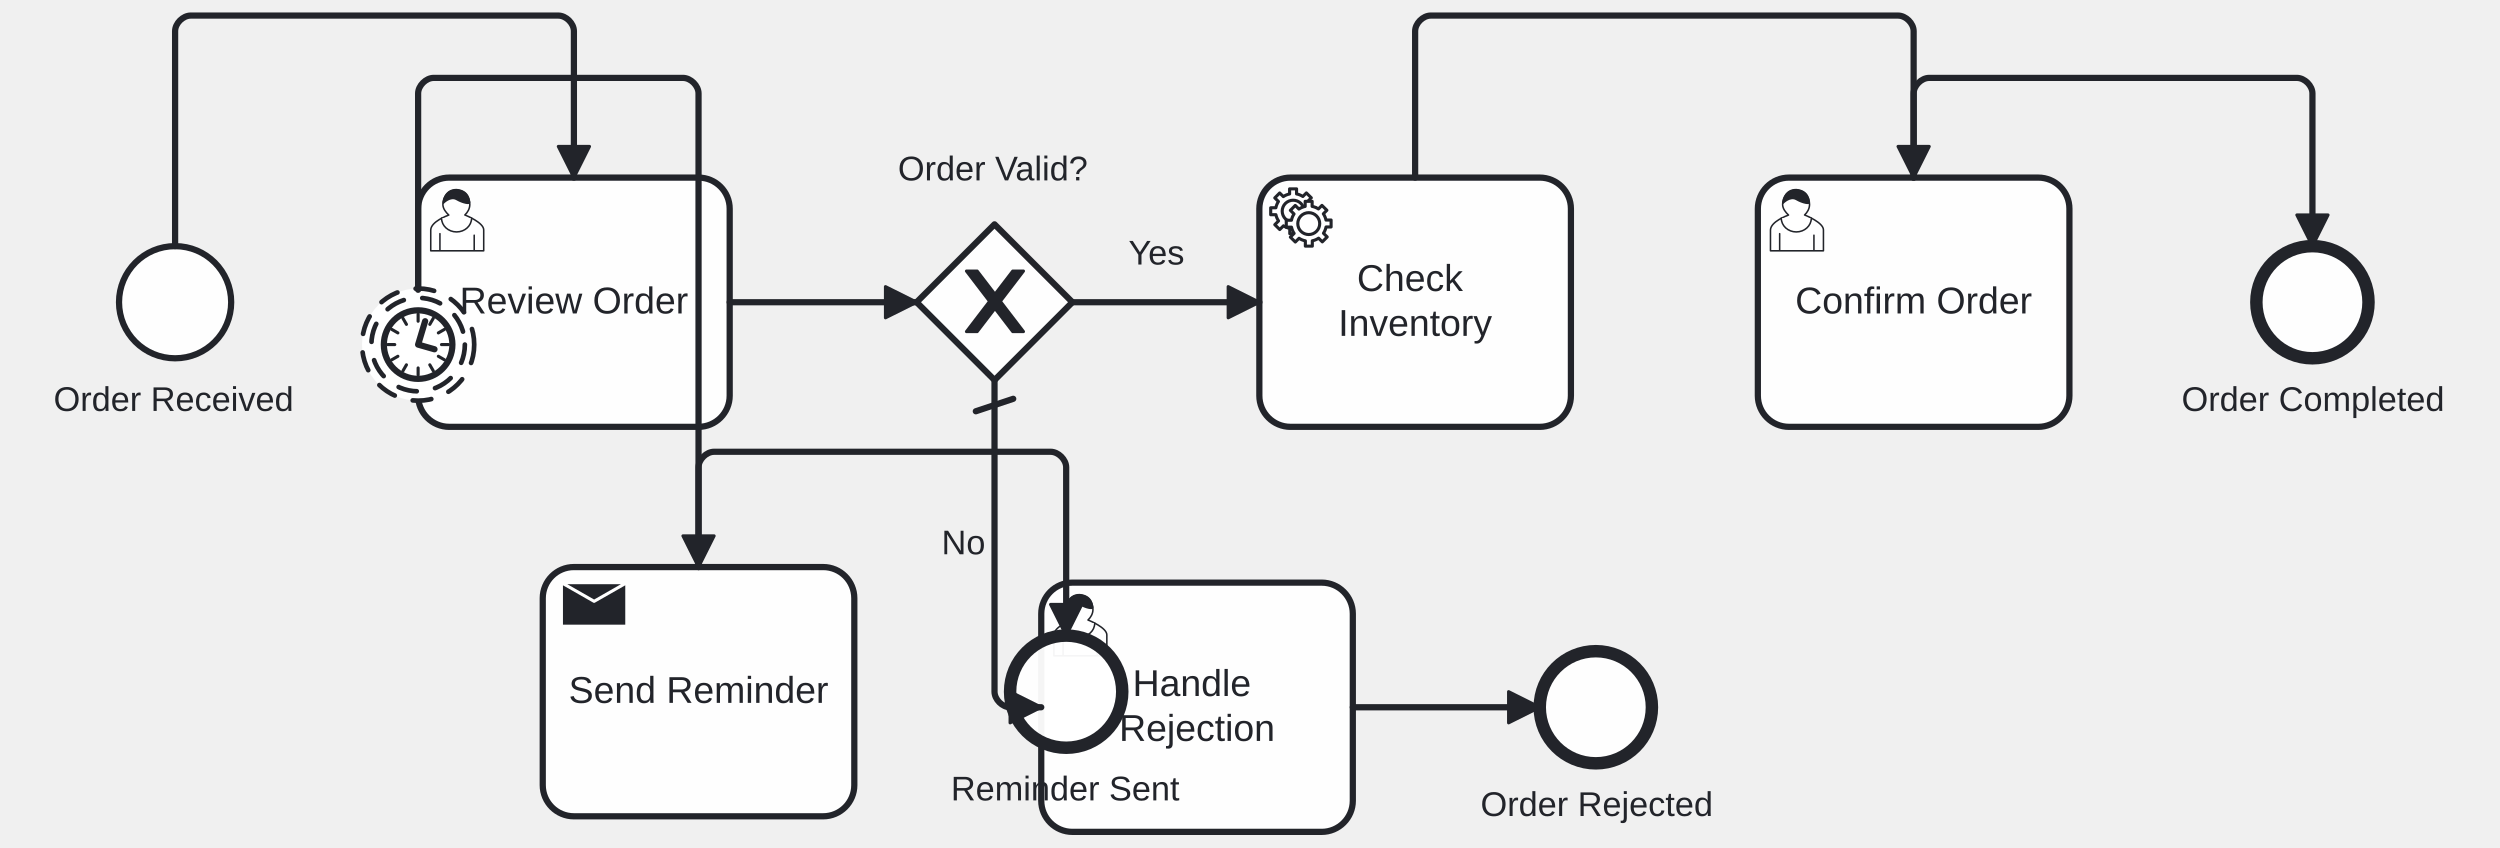
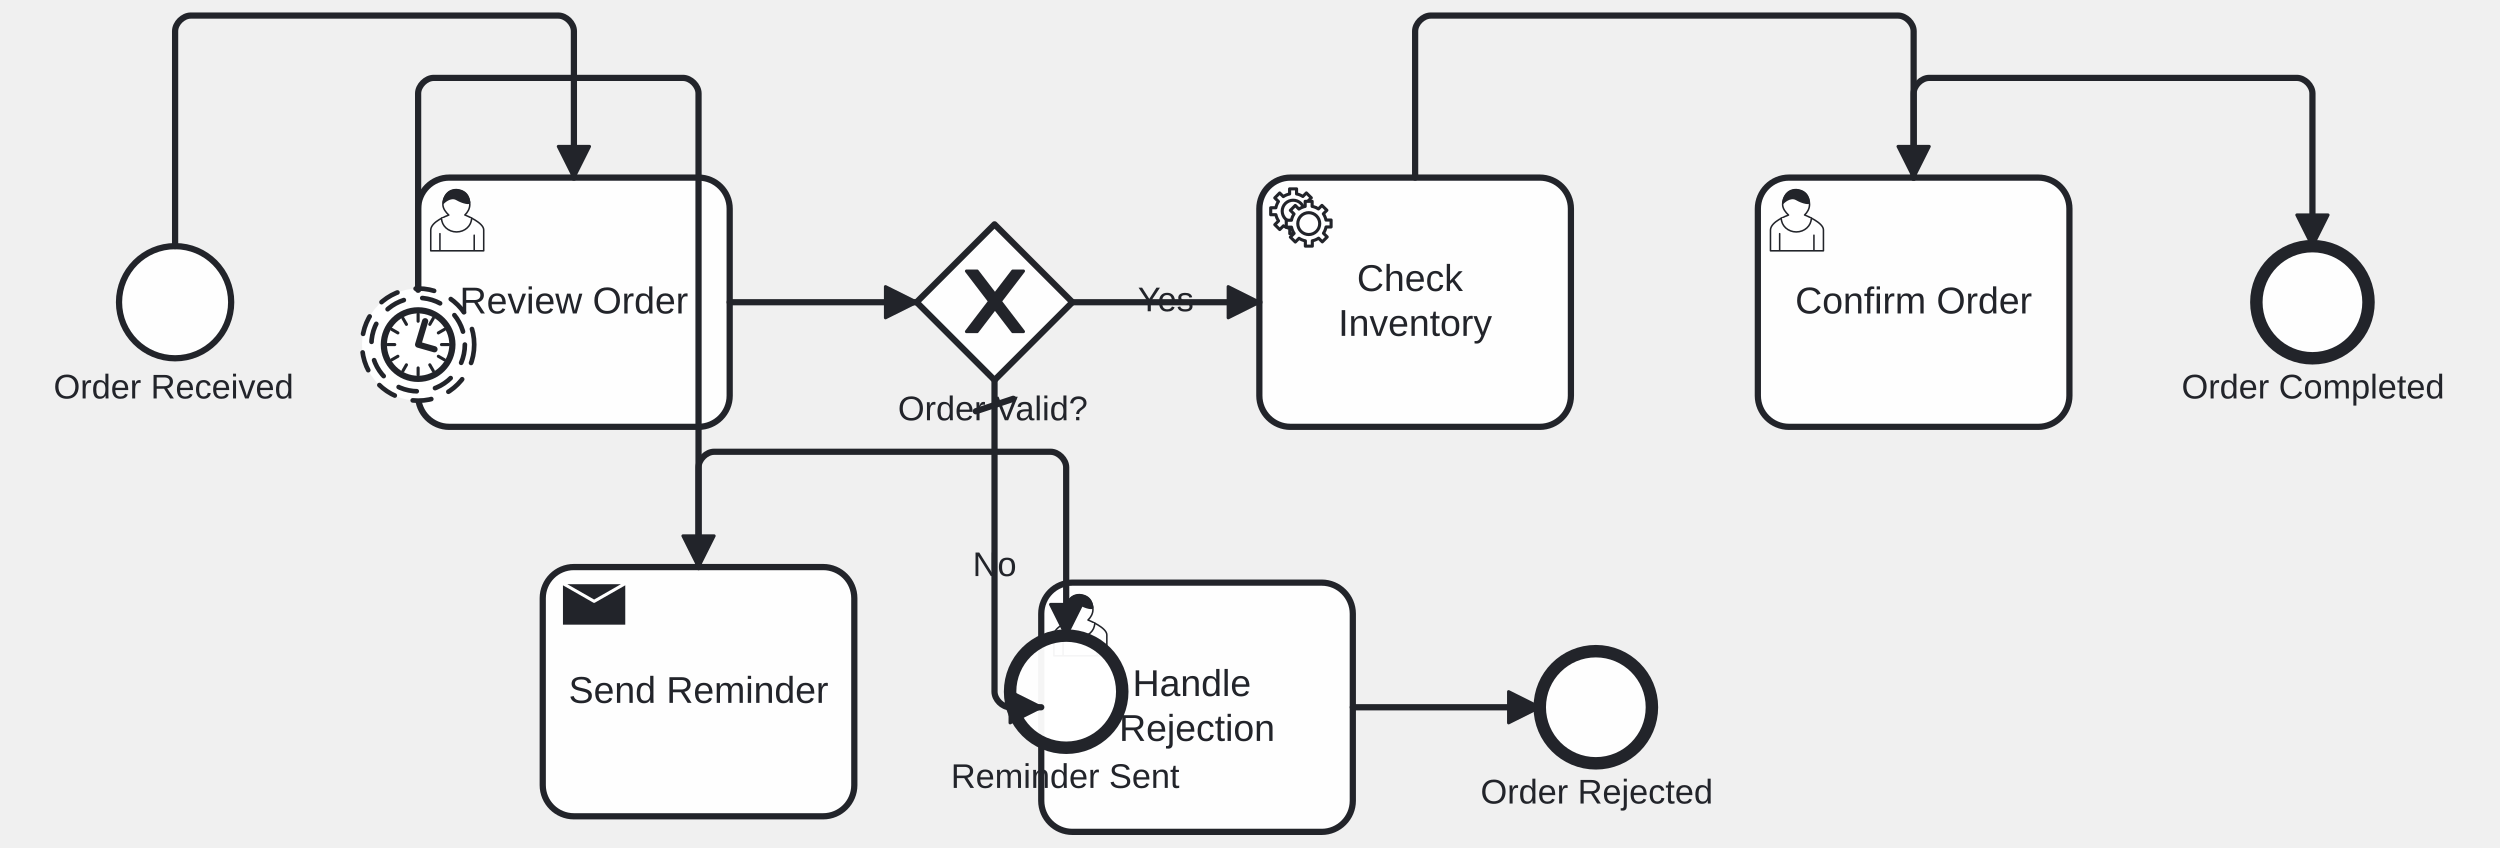
<svg xmlns="http://www.w3.org/2000/svg" width="944" height="320" viewBox="166 48 778 272" version="1.1">
  <g class="djs-group">
    <g class="djs-element djs-shape" data-element-id="StartEvent_OrderReceived" style="display: block;" transform="translate(192, 127)">
      <g class="djs-visual">
        <circle cx="18" cy="18" r="18" style="stroke-linecap: round; stroke-linejoin: round; stroke: hsl(225, 10%, 15%); stroke-width: 2px; fill: white; fill-opacity: 0.95;" />
      </g>
      <rect style="fill: none; stroke-opacity: 0; stroke: white; stroke-width: 15px;" class="djs-hit djs-hit-all" x="0" y="0" width="36" height="36" />
      <circle cx="18" cy="18" r="23" style="fill: none;" class="djs-outline" />
    </g>
  </g>
  <g class="djs-group">
    <g class="djs-element djs-shape" data-element-id="UserTask_ReviewOrder" style="display: block;" transform="translate(288, 105)">
      <g class="djs-visual">
        <rect x="0" y="0" width="100" height="80" rx="10" ry="10" style="stroke-linecap: round; stroke-linejoin: round; stroke: hsl(225, 10%, 15%); stroke-width: 2px; fill: white; fill-opacity: 0.95;" />
        <text style="font-family: Arial, sans-serif; font-size: 12px; font-weight: normal; fill: hsl(225, 10%, 15%);" lineHeight="1.2" class="djs-label">
          <tspan x="13.328" y="43.6">Review Order</tspan>
        </text>
        <path style="fill: white; stroke-linecap: round; stroke-linejoin: round; stroke: hsl(225, 10%, 15%); stroke-width: 0.5px;" d="m 15,12 c 0.909,-0.845 1.594,-2.049 1.594,-3.385 0,-2.554 -1.805,-4.622 -4.357,-4.622 -2.552,0 -4.288,2.068 -4.288,4.622 0,1.348 0.974,2.562 1.896,3.405 -0.529,0.187 -5.669,2.097 -5.794,4.756 v 6.718 h 17 v -6.718 c 0,-2.298 -5.528,-4.595 -6.051,-4.776 zm -8,6 l 0,5.5 m 11,0 l 0,-5" />
        <path style="fill: white; stroke-linecap: round; stroke-linejoin: round; stroke: hsl(225, 10%, 15%); stroke-width: 0.5px;" d="m 15,12 m 2.162,1.009 c 0,2.447 -2.158,4.431 -4.821,4.431 -2.665,0 -4.822,-1.981 -4.822,-4.431 " />
        <path style="fill: hsl(225, 10%, 15%); stroke-linecap: round; stroke-linejoin: round; stroke: hsl(225, 10%, 15%); stroke-width: 0.5px;" d="m 15,12 m -6.9,-3.80 c 0,0 2.251,-2.358 4.274,-1.177 2.024,1.181 4.221,1.537 4.124,0.965 -0.098,-0.57 -0.117,-3.791 -4.191,-4.136 -3.575,0.001 -4.208,3.367 -4.207,4.348 z" />
      </g>
      <rect style="fill: none; stroke-opacity: 0; stroke: white; stroke-width: 15px;" class="djs-hit djs-hit-all" x="0" y="0" width="100" height="80" />
      <rect x="-5" y="-5" rx="14" width="110" height="90" style="fill: none;" class="djs-outline" />
    </g>
  </g>
  <g class="djs-group">
    <g class="djs-element djs-shape" data-element-id="ServiceTask_CheckInventory" style="display: block;" transform="translate(558, 105)">
      <g class="djs-visual">
        <rect x="0" y="0" width="100" height="80" rx="10" ry="10" style="stroke-linecap: round; stroke-linejoin: round; stroke: hsl(225, 10%, 15%); stroke-width: 2px; fill: white; fill-opacity: 0.95;" />
        <text style="font-family: Arial, sans-serif; font-size: 12px; font-weight: normal; fill: hsl(225, 10%, 15%);" lineHeight="1.2" class="djs-label">
          <tspan x="31.328" y="36.4">Check </tspan>
          <tspan x="25.322" y="50.8">Inventory</tspan>
        </text>
        <circle cx="5" cy="5" r="5" style="stroke-linecap: round; stroke-linejoin: round; stroke: none; stroke-width: 2px; fill: white;" transform="translate(6, 6)" />
        <path style="fill: white; stroke-linecap: round; stroke-linejoin: round; stroke: hsl(225, 10%, 15%); stroke-width: 1px;" d="m 12,18 v -1.713 c 0.352,-0.07 0.704,-0.178 1.048,-0.321 0.344,-0.145 0.666,-0.321 0.966,-0.521 l 1.194,1.18 1.567,-1.577 -1.195,-1.18 c 0.403,-0.614 0.683,-1.299 0.825,-2.018 l 1.622,-0.01 v -2.22 l -1.637,0.01 c -0.073,-0.352 -0.178,-0.7 -0.324,-1.044 -0.145,-0.344 -0.321,-0.664 -0.523,-0.962 l 1.131,-1.136 -1.583,-1.563 -1.13,1.136 c -0.614,-0.401 -1.303,-0.681 -2.023,-0.822 l 0.009,-1.619 h -2.241 l 0.004,1.631 c -0.354,0.074 -0.705,0.18 -1.05,0.324 -0.344,0.144 -0.665,0.321 -0.964,0.52 l -1.17,-1.158 -1.567,1.579 1.168,1.157 c -0.403,0.613 -0.683,1.298 -0.825,2.017 l -1.659,0.003 v 2.222 l 1.672,-0.006 c 0.073,0.351 0.18,0.702 0.324,1.045 0.145,0.344 0.321,0.664 0.523,0.961 l -1.199,1.197 1.584,1.56 1.196,-1.193 c 0.614,0.403 1.303,0.682 2.023,0.823 l 7.19e-4,1.699 h 2.227 z m 0.221,-3.996 c -1.789,0.75 -3.858,-0.093 -4.61,-1.874 -0.752,-1.783 0.091,-3.846 1.88,-4.596 1.788,-0.749 3.857,0.093 4.609,1.874 0.752,1.782 -0.091,3.846 -1.88,4.596 z" />
        <circle cx="5" cy="5" r="5" style="stroke-linecap: round; stroke-linejoin: round; stroke: none; stroke-width: 2px; fill: white;" transform="translate(11, 10)" />
        <path style="fill: white; stroke-linecap: round; stroke-linejoin: round; stroke: hsl(225, 10%, 15%); stroke-width: 1px;" d="m 17,22 v -1.713 c 0.352,-0.07 0.704,-0.178 1.048,-0.321 0.344,-0.145 0.666,-0.321 0.966,-0.521 l 1.194,1.18 1.567,-1.577 -1.195,-1.18 c 0.403,-0.614 0.683,-1.299 0.825,-2.018 l 1.622,-0.01 v -2.22 l -1.637,0.01 c -0.073,-0.352 -0.178,-0.7 -0.324,-1.044 -0.145,-0.344 -0.321,-0.664 -0.523,-0.962 l 1.131,-1.136 -1.583,-1.563 -1.13,1.136 c -0.614,-0.401 -1.303,-0.681 -2.023,-0.822 l 0.009,-1.619 h -2.241 l 0.004,1.631 c -0.354,0.074 -0.705,0.18 -1.05,0.324 -0.344,0.144 -0.665,0.321 -0.964,0.52 l -1.17,-1.158 -1.567,1.579 1.168,1.157 c -0.403,0.613 -0.683,1.298 -0.825,2.017 l -1.659,0.003 v 2.222 l 1.672,-0.006 c 0.073,0.351 0.18,0.702 0.324,1.045 0.145,0.344 0.321,0.664 0.523,0.961 l -1.199,1.197 1.584,1.56 1.196,-1.193 c 0.614,0.403 1.303,0.682 2.023,0.823 l 7.19e-4,1.699 h 2.227 z m 0.221,-3.996 c -1.789,0.75 -3.858,-0.093 -4.61,-1.874 -0.752,-1.783 0.091,-3.846 1.88,-4.596 1.788,-0.749 3.857,0.093 4.609,1.874 0.752,1.782 -0.091,3.846 -1.88,4.596 z" />
      </g>
      <rect style="fill: none; stroke-opacity: 0; stroke: white; stroke-width: 15px;" class="djs-hit djs-hit-all" x="0" y="0" width="100" height="80" />
      <rect x="-5" y="-5" rx="14" width="110" height="90" style="fill: none;" class="djs-outline" />
    </g>
  </g>
  <g class="djs-group">
    <g class="djs-element djs-shape" data-element-id="UserTask_ConfirmOrder" style="display: block;" transform="translate(718, 105)">
      <g class="djs-visual">
        <rect x="0" y="0" width="100" height="80" rx="10" ry="10" style="stroke-linecap: round; stroke-linejoin: round; stroke: hsl(225, 10%, 15%); stroke-width: 2px; fill: white; fill-opacity: 0.95;" />
        <text style="font-family: Arial, sans-serif; font-size: 12px; font-weight: normal; fill: hsl(225, 10%, 15%);" lineHeight="1.2" class="djs-label">
          <tspan x="11.996" y="43.6">Confirm Order</tspan>
        </text>
        <path style="fill: white; stroke-linecap: round; stroke-linejoin: round; stroke: hsl(225, 10%, 15%); stroke-width: 0.5px;" d="m 15,12 c 0.909,-0.845 1.594,-2.049 1.594,-3.385 0,-2.554 -1.805,-4.622 -4.357,-4.622 -2.552,0 -4.288,2.068 -4.288,4.622 0,1.348 0.974,2.562 1.896,3.405 -0.529,0.187 -5.669,2.097 -5.794,4.756 v 6.718 h 17 v -6.718 c 0,-2.298 -5.528,-4.595 -6.051,-4.776 zm -8,6 l 0,5.5 m 11,0 l 0,-5" />
        <path style="fill: white; stroke-linecap: round; stroke-linejoin: round; stroke: hsl(225, 10%, 15%); stroke-width: 0.5px;" d="m 15,12 m 2.162,1.009 c 0,2.447 -2.158,4.431 -4.821,4.431 -2.665,0 -4.822,-1.981 -4.822,-4.431 " />
        <path style="fill: hsl(225, 10%, 15%); stroke-linecap: round; stroke-linejoin: round; stroke: hsl(225, 10%, 15%); stroke-width: 0.5px;" d="m 15,12 m -6.9,-3.80 c 0,0 2.251,-2.358 4.274,-1.177 2.024,1.181 4.221,1.537 4.124,0.965 -0.098,-0.57 -0.117,-3.791 -4.191,-4.136 -3.575,0.001 -4.208,3.367 -4.207,4.348 z" />
      </g>
      <rect style="fill: none; stroke-opacity: 0; stroke: white; stroke-width: 15px;" class="djs-hit djs-hit-all" x="0" y="0" width="100" height="80" />
      <rect x="-5" y="-5" rx="14" width="110" height="90" style="fill: none;" class="djs-outline" />
    </g>
  </g>
  <g class="djs-group">
    <g class="djs-element djs-shape" data-element-id="EndEvent_OrderCompleted" style="display: block;" transform="translate(878, 127)">
      <g class="djs-visual">
        <circle cx="18" cy="18" r="18" style="stroke-linecap: round; stroke-linejoin: round; stroke: hsl(225, 10%, 15%); stroke-width: 4px; fill: white; fill-opacity: 0.95;" />
      </g>
      <rect style="fill: none; stroke-opacity: 0; stroke: white; stroke-width: 15px;" class="djs-hit djs-hit-all" x="0" y="0" width="36" height="36" />
      <circle cx="18" cy="18" r="24" style="fill: none;" class="djs-outline" />
    </g>
  </g>
  <g class="djs-group">
    <g class="djs-element djs-shape" data-element-id="Gateway_OrderValid" style="display: block;" transform="translate(448, 120)">
      <g class="djs-visual">
        <polygon style="stroke-linecap: round; stroke-linejoin: round; stroke: hsl(225, 10%, 15%); stroke-width: 2px; fill: white; fill-opacity: 0.95;" points="25,0 50,25 25,50 0,25" />
        <path style="fill: hsl(225, 10%, 15%); stroke-linecap: round; stroke-linejoin: round; stroke: hsl(225, 10%, 15%); stroke-width: 1px;" d="m 16,15 7.429,9.714 -7.429,9.714 3.429,0 5.714,-7.464 5.714,7.464 3.429,0 -7.429,-9.714 7.429,-9.714 -3.429,0 -5.714,7.464 -5.714,-7.464 -3.429,0 z" />
      </g>
      <rect style="fill: none; stroke-opacity: 0; stroke: white; stroke-width: 15px;" class="djs-hit djs-hit-all" x="0" y="0" width="50" height="50" />
      <rect style="transform-box: fill-box; transform: rotate(45deg); transform-origin: center; fill: none;" x="2" y="2" rx="4" width="46" height="46" class="djs-outline" />
    </g>
  </g>
  <g class="djs-group">
    <g class="djs-element djs-shape" data-element-id="UserTask_HandleRejection" style="display: block;" transform="translate(488, 235)">
      <g class="djs-visual">
        <rect x="0" y="0" width="100" height="80" rx="10" ry="10" style="stroke-linecap: round; stroke-linejoin: round; stroke: hsl(225, 10%, 15%); stroke-width: 2px; fill: white; fill-opacity: 0.95;" />
        <text style="font-family: Arial, sans-serif; font-size: 12px; font-weight: normal; fill: hsl(225, 10%, 15%);" lineHeight="1.2" class="djs-label">
          <tspan x="29.324" y="36.4">Handle </tspan>
          <tspan x="24.992" y="50.8">Rejection</tspan>
        </text>
        <path style="fill: white; stroke-linecap: round; stroke-linejoin: round; stroke: hsl(225, 10%, 15%); stroke-width: 0.5px;" d="m 15,12 c 0.909,-0.845 1.594,-2.049 1.594,-3.385 0,-2.554 -1.805,-4.622 -4.357,-4.622 -2.552,0 -4.288,2.068 -4.288,4.622 0,1.348 0.974,2.562 1.896,3.405 -0.529,0.187 -5.669,2.097 -5.794,4.756 v 6.718 h 17 v -6.718 c 0,-2.298 -5.528,-4.595 -6.051,-4.776 zm -8,6 l 0,5.5 m 11,0 l 0,-5" />
        <path style="fill: white; stroke-linecap: round; stroke-linejoin: round; stroke: hsl(225, 10%, 15%); stroke-width: 0.5px;" d="m 15,12 m 2.162,1.009 c 0,2.447 -2.158,4.431 -4.821,4.431 -2.665,0 -4.822,-1.981 -4.822,-4.431 " />
        <path style="fill: hsl(225, 10%, 15%); stroke-linecap: round; stroke-linejoin: round; stroke: hsl(225, 10%, 15%); stroke-width: 0.5px;" d="m 15,12 m -6.9,-3.80 c 0,0 2.251,-2.358 4.274,-1.177 2.024,1.181 4.221,1.537 4.124,0.965 -0.098,-0.57 -0.117,-3.791 -4.191,-4.136 -3.575,0.001 -4.208,3.367 -4.207,4.348 z" />
      </g>
      <rect style="fill: none; stroke-opacity: 0; stroke: white; stroke-width: 15px;" class="djs-hit djs-hit-all" x="0" y="0" width="100" height="80" />
      <rect x="-5" y="-5" rx="14" width="110" height="90" style="fill: none;" class="djs-outline" />
    </g>
  </g>
  <g class="djs-group">
    <g class="djs-element djs-shape" data-element-id="EndEvent_OrderRejected" style="display: block;" transform="translate(648, 257)">
      <g class="djs-visual">
        <circle cx="18" cy="18" r="18" style="stroke-linecap: round; stroke-linejoin: round; stroke: hsl(225, 10%, 15%); stroke-width: 4px; fill: white; fill-opacity: 0.95;" />
      </g>
      <rect style="fill: none; stroke-opacity: 0; stroke: white; stroke-width: 15px;" class="djs-hit djs-hit-all" x="0" y="0" width="36" height="36" />
      <circle cx="18" cy="18" r="24" style="fill: none;" class="djs-outline" />
    </g>
  </g>
  <g class="djs-group">
    <g class="djs-element djs-shape" data-element-id="SendTask_SendReminder" style="display: block;" transform="translate(328, 230)">
      <g class="djs-visual">
        <rect x="0" y="0" width="100" height="80" rx="10" ry="10" style="stroke-linecap: round; stroke-linejoin: round; stroke: hsl(225, 10%, 15%); stroke-width: 2px; fill: white; fill-opacity: 0.95;" />
        <text style="font-family: Arial, sans-serif; font-size: 12px; font-weight: normal; fill: hsl(225, 10%, 15%);" lineHeight="1.2" class="djs-label">
          <tspan x="8.318" y="43.6">Send Reminder</tspan>
        </text>
        <path style="fill: hsl(225, 10%, 15%); stroke-linecap: round; stroke-linejoin: round; stroke: white; stroke-width: 1px;" d="m 5.985,4.998 l 0,14 l 21,0 l 0,-14 z l 10.5,6 l 10.5,-6" />
      </g>
      <rect style="fill: none; stroke-opacity: 0; stroke: white; stroke-width: 15px;" class="djs-hit djs-hit-all" x="0" y="0" width="100" height="80" />
      <rect x="-5" y="-5" rx="14" width="110" height="90" style="fill: none;" class="djs-outline" />
    </g>
  </g>
  <g class="djs-group">
    <g class="djs-element djs-shape selected" data-element-id="EndEvent_ReminderSent" style="display: block;" transform="translate(478, 252)">
      <g class="djs-visual">
        <circle cx="18" cy="18" r="18" style="stroke-linecap: round; stroke-linejoin: round; stroke: hsl(225, 10%, 15%); stroke-width: 4px; fill: white; fill-opacity: 0.95;" />
      </g>
      <rect style="fill: none; stroke-opacity: 0; stroke: white; stroke-width: 15px;" class="djs-hit djs-hit-all" x="0" y="0" width="36" height="36" />
      <circle cx="18" cy="18" r="24" style="fill: none;" class="djs-outline" />
    </g>
  </g>
  <g class="djs-group">
-     <g class="djs-element djs-shape" data-element-id="Event_g3urrjr" style="display: block;" transform="translate(270, 140.6)">
+     <g class="djs-element djs-shape" data-element-id="Event_73j9x56" style="display: block;" transform="translate(270, 140.6)">
      <g class="djs-visual">
        <circle cx="18" cy="18" r="18" style="stroke-linecap: round; stroke-linejoin: round; stroke: hsl(225, 10%, 15%); stroke-width: 1.5px; fill: white; fill-opacity: 1; stroke-dasharray: 6;" />
        <circle cx="18" cy="18" r="15" style="stroke-linecap: round; stroke-linejoin: round; stroke: hsl(225, 10%, 15%); stroke-width: 1.5px; fill: none; fill-opacity: 1; stroke-dasharray: 6;" />
        <circle cx="18" cy="18" r="11" style="stroke-linecap: round; stroke-linejoin: round; stroke: hsl(225, 10%, 15%); stroke-width: 2px; fill: white;" />
        <path style="fill: none; stroke-linecap: round; stroke-linejoin: round; stroke: hsl(225, 10%, 15%); stroke-width: 2px;" d="M 18,18 l 2.25,-7.5 m -2.25,7.5 l 5.25,1.5 " />
        <path style="fill: none; stroke-linecap: round; stroke-linejoin: round; stroke: hsl(225, 10%, 15%); stroke-width: 1px;" transform="rotate(0,18,18)" d="M 18,18 m 0,7.5 l -0,2.25 " />
        <path style="fill: none; stroke-linecap: round; stroke-linejoin: round; stroke: hsl(225, 10%, 15%); stroke-width: 1px;" transform="rotate(30,18,18)" d="M 18,18 m 0,7.5 l -0,2.25 " />
        <path style="fill: none; stroke-linecap: round; stroke-linejoin: round; stroke: hsl(225, 10%, 15%); stroke-width: 1px;" transform="rotate(60,18,18)" d="M 18,18 m 0,7.5 l -0,2.25 " />
        <path style="fill: none; stroke-linecap: round; stroke-linejoin: round; stroke: hsl(225, 10%, 15%); stroke-width: 1px;" transform="rotate(90,18,18)" d="M 18,18 m 0,7.5 l -0,2.25 " />
        <path style="fill: none; stroke-linecap: round; stroke-linejoin: round; stroke: hsl(225, 10%, 15%); stroke-width: 1px;" transform="rotate(120,18,18)" d="M 18,18 m 0,7.5 l -0,2.25 " />
        <path style="fill: none; stroke-linecap: round; stroke-linejoin: round; stroke: hsl(225, 10%, 15%); stroke-width: 1px;" transform="rotate(150,18,18)" d="M 18,18 m 0,7.5 l -0,2.25 " />
        <path style="fill: none; stroke-linecap: round; stroke-linejoin: round; stroke: hsl(225, 10%, 15%); stroke-width: 1px;" transform="rotate(180,18,18)" d="M 18,18 m 0,7.5 l -0,2.25 " />
        <path style="fill: none; stroke-linecap: round; stroke-linejoin: round; stroke: hsl(225, 10%, 15%); stroke-width: 1px;" transform="rotate(210,18,18)" d="M 18,18 m 0,7.5 l -0,2.25 " />
        <path style="fill: none; stroke-linecap: round; stroke-linejoin: round; stroke: hsl(225, 10%, 15%); stroke-width: 1px;" transform="rotate(240,18,18)" d="M 18,18 m 0,7.5 l -0,2.25 " />
        <path style="fill: none; stroke-linecap: round; stroke-linejoin: round; stroke: hsl(225, 10%, 15%); stroke-width: 1px;" transform="rotate(270,18,18)" d="M 18,18 m 0,7.5 l -0,2.25 " />
        <path style="fill: none; stroke-linecap: round; stroke-linejoin: round; stroke: hsl(225, 10%, 15%); stroke-width: 1px;" transform="rotate(300,18,18)" d="M 18,18 m 0,7.5 l -0,2.25 " />
        <path style="fill: none; stroke-linecap: round; stroke-linejoin: round; stroke: hsl(225, 10%, 15%); stroke-width: 1px;" transform="rotate(330,18,18)" d="M 18,18 m 0,7.5 l -0,2.25 " />
      </g>
      <rect style="fill: none; stroke-opacity: 0; stroke: white; stroke-width: 15px;" class="djs-hit djs-hit-all" x="0" y="0" width="36" height="36" />
      <circle cx="18" cy="18" r="23" style="fill: none;" class="djs-outline" />
    </g>
  </g>
  <g class="djs-group">
-     <g class="djs-element djs-shape" data-element-id="StartEvent_OrderReceived_label" style="display: block;" transform="translate(171, 170)">
+     <g class="djs-element djs-shape" data-element-id="StartEvent_OrderReceived_label" style="display: block;" transform="translate(171, 166)">
      <g class="djs-visual">
        <text style="font-family: Arial, sans-serif; font-size: 11px; font-weight: normal; fill: hsl(225, 10%, 15%);" lineHeight="1.2" class="djs-label">
          <tspan x="0" y="9.9">Order Received</tspan>
        </text>
      </g>
      <rect style="fill: none; stroke-opacity: 0; stroke: white; stroke-width: 15px;" class="djs-hit djs-hit-all" x="0" y="0" width="78" height="14" />
      <rect x="-5" y="-5" rx="4" width="88" height="24" style="fill: none;" class="djs-outline" />
    </g>
  </g>
  <g class="djs-group">
-     <g class="djs-element djs-shape" data-element-id="EndEvent_OrderCompleted_label" style="display: block;" transform="translate(854, 170)">
+     <g class="djs-element djs-shape" data-element-id="EndEvent_OrderCompleted_label" style="display: block;" transform="translate(854, 166)">
      <g class="djs-visual">
        <text style="font-family: Arial, sans-serif; font-size: 11px; font-weight: normal; fill: hsl(225, 10%, 15%);" lineHeight="1.2" class="djs-label">
          <tspan x="0" y="9.9">Order Completed</tspan>
        </text>
      </g>
      <rect style="fill: none; stroke-opacity: 0; stroke: white; stroke-width: 15px;" class="djs-hit djs-hit-all" x="0" y="0" width="85" height="14" />
      <rect x="-5" y="-5" rx="4" width="95" height="24" style="fill: none;" class="djs-outline" />
    </g>
  </g>
  <g class="djs-group">
-     <g class="djs-element djs-shape" data-element-id="Gateway_OrderValid_label" style="display: block;" transform="translate(442, 96)">
+     <g class="djs-element djs-connection" data-element-id="Flow_1onq94l" style="display: block;">
+       <g class="djs-visual">
+         <defs>
+           <marker id="marker-8u8dermr9dlwucwfir5csatwk" viewBox="0 0 20 20" refX="11" refY="10" markerWidth="10" markerHeight="10" orient="auto">
+             <path d="M 1 5 L 11 10 L 1 15 Z" style="stroke-linecap: round; stroke-linejoin: round; stroke: hsl(225, 10%, 15%); stroke-width: 1px; fill: hsl(225, 10%, 15%);" />
+           </marker>
+         </defs>
+         <path style="fill: none; stroke-linecap: round; stroke-linejoin: round; stroke: hsl(225, 10%, 15%); stroke-width: 2px; marker-end: url(#marker-8u8dermr9dlwucwfir5csatwk);" data-corner-radius="5" d="M210,127L210,58C210,55.5,212.5,53,215,53L333,53C335.5,53,338,55.5,338,58L338,105" />
+       </g>
+       <path d="M210,127L210,53L338,53L338,105" style="fill: none; stroke-opacity: 0; stroke: white; stroke-width: 15px;" class="djs-hit djs-hit-stroke" />
+       <rect x="205" y="48" rx="4" width="138" height="84" style="fill: none;" class="djs-outline" />
+     </g>
+   </g>
+   <g class="djs-group">
+     <g class="djs-element djs-connection" data-element-id="Flow_ReviewOrder_to_OrderValid" style="display: block;">
+       <g class="djs-visual">
+         <defs>
+           <marker id="marker-c7dz331nj6x2nk9hd36ca2mgd" viewBox="0 0 20 20" refX="11" refY="10" markerWidth="10" markerHeight="10" orient="auto">
+             <path d="M 1 5 L 11 10 L 1 15 Z" style="stroke-linecap: round; stroke-linejoin: round; stroke: hsl(225, 10%, 15%); stroke-width: 1px; fill: hsl(225, 10%, 15%);" />
+           </marker>
+         </defs>
+         <path style="fill: none; stroke-linecap: round; stroke-linejoin: round; stroke: hsl(225, 10%, 15%); stroke-width: 2px; marker-end: url(#marker-c7dz331nj6x2nk9hd36ca2mgd);" data-corner-radius="5" d="M388,145L448,145" />
+       </g>
+       <path d="M388,145L448,145" style="fill: none; stroke-opacity: 0; stroke: white; stroke-width: 15px;" class="djs-hit djs-hit-stroke" />
+       <rect x="383" y="140" rx="4" width="70" height="10" style="fill: none;" class="djs-outline" />
+     </g>
+   </g>
+   <g class="djs-group">
+     <g class="djs-element djs-connection" data-element-id="Flow_OrderValid_to_CheckInventory" style="display: block;">
+       <g class="djs-visual">
+         <defs>
+           <marker id="marker-eb9lh5px429owse5stmtz6dmc" viewBox="0 0 20 20" refX="11" refY="10" markerWidth="10" markerHeight="10" orient="auto">
+             <path d="M 1 5 L 11 10 L 1 15 Z" style="stroke-linecap: round; stroke-linejoin: round; stroke: hsl(225, 10%, 15%); stroke-width: 1px; fill: hsl(225, 10%, 15%);" />
+           </marker>
+         </defs>
+         <path style="fill: none; stroke-linecap: round; stroke-linejoin: round; stroke: hsl(225, 10%, 15%); stroke-width: 2px; marker-end: url(#marker-eb9lh5px429owse5stmtz6dmc);" data-corner-radius="5" d="M498,145L558,145" />
+       </g>
+       <path d="M498,145L558,145" style="fill: none; stroke-opacity: 0; stroke: white; stroke-width: 15px;" class="djs-hit djs-hit-stroke" />
+       <rect x="493" y="140" rx="4" width="70" height="10" style="fill: none;" class="djs-outline" />
+     </g>
+   </g>
+   <g class="djs-group">
+     <g class="djs-element djs-connection" data-element-id="Flow_0k616ac" style="display: block;">
+       <g class="djs-visual">
+         <defs>
+           <marker id="marker-bnymnbzrw1xuow0q5taa45vxc" viewBox="0 0 20 20" refX="11" refY="10" markerWidth="10" markerHeight="10" orient="auto">
+             <path d="M 1 5 L 11 10 L 1 15 Z" style="stroke-linecap: round; stroke-linejoin: round; stroke: hsl(225, 10%, 15%); stroke-width: 1px; fill: hsl(225, 10%, 15%);" />
+           </marker>
+         </defs>
+         <path style="fill: none; stroke-linecap: round; stroke-linejoin: round; stroke: hsl(225, 10%, 15%); stroke-width: 2px; marker-end: url(#marker-bnymnbzrw1xuow0q5taa45vxc);" data-corner-radius="5" d="M608,105L608,58C608,55.5,610.5,53,613,53L763,53C765.5,53,768,55.5,768,58L768,105" />
+       </g>
+       <path d="M608,105L608,53L768,53L768,105" style="fill: none; stroke-opacity: 0; stroke: white; stroke-width: 15px;" class="djs-hit djs-hit-stroke" />
+       <rect x="603" y="48" rx="4" width="170" height="62" style="fill: none;" class="djs-outline" />
+     </g>
+   </g>
+   <g class="djs-group">
+     <g class="djs-element djs-connection" data-element-id="Flow_11ud16f" style="display: block;">
+       <g class="djs-visual">
+         <defs>
+           <marker id="marker-949ouzz77yh1cxw1nqqc5ywma" viewBox="0 0 20 20" refX="11" refY="10" markerWidth="10" markerHeight="10" orient="auto">
+             <path d="M 1 5 L 11 10 L 1 15 Z" style="stroke-linecap: round; stroke-linejoin: round; stroke: hsl(225, 10%, 15%); stroke-width: 1px; fill: hsl(225, 10%, 15%);" />
+           </marker>
+         </defs>
+         <path style="fill: none; stroke-linecap: round; stroke-linejoin: round; stroke: hsl(225, 10%, 15%); stroke-width: 2px; marker-end: url(#marker-949ouzz77yh1cxw1nqqc5ywma);" data-corner-radius="5" d="M768,105L768,78C768,75.5,770.5,73,773,73L891,73C893.5,73,896,75.5,896,78L896,127" />
+       </g>
+       <path d="M768,105L768,73L896,73L896,127" style="fill: none; stroke-opacity: 0; stroke: white; stroke-width: 15px;" class="djs-hit djs-hit-stroke" />
+       <rect x="763" y="68" rx="4" width="138" height="64" style="fill: none;" class="djs-outline" />
+     </g>
+   </g>
+   <g class="djs-group">
+     <g class="djs-element djs-connection" data-element-id="Flow_No" style="display: block;">
+       <g class="djs-visual">
+         <defs>
+           <marker id="marker-eh9kqdrlygk9961oly84rnn3s" viewBox="0 0 20 20" refX="11" refY="10" markerWidth="10" markerHeight="10" orient="auto">
+             <path d="M 1 5 L 11 10 L 1 15 Z" style="stroke-linecap: round; stroke-linejoin: round; stroke: hsl(225, 10%, 15%); stroke-width: 1px; fill: hsl(225, 10%, 15%);" />
+           </marker>
+           <marker id="marker-cnh0bu46i8c4xd8ldsb1crp3e" viewBox="0 0 20 20" refX="0" refY="10" markerWidth="10" markerHeight="10" orient="auto">
+             <path d="M 6 4 L 10 16" style="stroke-linecap: round; stroke-linejoin: round; stroke: hsl(225, 10%, 15%); stroke-width: 2px; fill: none;" />
+           </marker>
+         </defs>
+         <path style="fill: none; stroke-linecap: round; stroke-linejoin: round; stroke: hsl(225, 10%, 15%); stroke-width: 2px; marker-end: url(#marker-eh9kqdrlygk9961oly84rnn3s); marker-start: url(#marker-cnh0bu46i8c4xd8ldsb1crp3e);" data-corner-radius="5" d="M473,170L473,270C473,272.5,475.5,275,478,275L488,275" />
+       </g>
+       <path d="M473,170L473,275L488,275" style="fill: none; stroke-opacity: 0; stroke: white; stroke-width: 15px;" class="djs-hit djs-hit-stroke" />
+       <rect x="468" y="165" rx="4" width="25" height="115" style="fill: none;" class="djs-outline" />
+     </g>
+   </g>
+   <g class="djs-group">
+     <g class="djs-element djs-connection" data-element-id="Flow_HandleRejection_to_OrderRejected" style="display: block;">
+       <g class="djs-visual">
+         <defs>
+           <marker id="marker-cxeyo8iqppw90uvguvjpv6w2g" viewBox="0 0 20 20" refX="11" refY="10" markerWidth="10" markerHeight="10" orient="auto">
+             <path d="M 1 5 L 11 10 L 1 15 Z" style="stroke-linecap: round; stroke-linejoin: round; stroke: hsl(225, 10%, 15%); stroke-width: 1px; fill: hsl(225, 10%, 15%);" />
+           </marker>
+         </defs>
+         <path style="fill: none; stroke-linecap: round; stroke-linejoin: round; stroke: hsl(225, 10%, 15%); stroke-width: 2px; marker-end: url(#marker-cxeyo8iqppw90uvguvjpv6w2g);" data-corner-radius="5" d="M588,275L648,275" />
+       </g>
+       <path d="M588,275L648,275" style="fill: none; stroke-opacity: 0; stroke: white; stroke-width: 15px;" class="djs-hit djs-hit-stroke" />
+       <rect x="583" y="270" rx="4" width="70" height="10" style="fill: none;" class="djs-outline" />
+     </g>
+   </g>
+   <g class="djs-group">
+     <g class="djs-element djs-connection" data-element-id="Flow_70vpyft" style="display: block;">
+       <g class="djs-visual">
+         <defs>
+           <marker id="marker-7s8wpsncoa0maxu5n0lw5fq0k" viewBox="0 0 20 20" refX="11" refY="10" markerWidth="10" markerHeight="10" orient="auto">
+             <path d="M 1 5 L 11 10 L 1 15 Z" style="stroke-linecap: round; stroke-linejoin: round; stroke: hsl(225, 10%, 15%); stroke-width: 1px; fill: hsl(225, 10%, 15%);" />
+           </marker>
+         </defs>
+         <path style="fill: none; stroke-linecap: round; stroke-linejoin: round; stroke: hsl(225, 10%, 15%); stroke-width: 2px; marker-end: url(#marker-7s8wpsncoa0maxu5n0lw5fq0k);" data-corner-radius="5" d="M288,141L288,78C288,75.5,290.5,73,293,73L373,73C375.5,73,378,75.5,378,78L378,230" />
+       </g>
+       <path d="M288,141L288,73L378,73L378,230" style="fill: none; stroke-opacity: 0; stroke: white; stroke-width: 15px;" class="djs-hit djs-hit-stroke" />
+       <rect x="283" y="68" rx="4" width="100" height="167" style="fill: none;" class="djs-outline" />
+     </g>
+   </g>
+   <g class="djs-group">
+     <g class="djs-element djs-connection" data-element-id="Flow_05ucjoy" style="display: block;">
+       <g class="djs-visual">
+         <defs>
+           <marker id="marker-ejhwujjo0fy13j28ia9i3el67" viewBox="0 0 20 20" refX="11" refY="10" markerWidth="10" markerHeight="10" orient="auto">
+             <path d="M 1 5 L 11 10 L 1 15 Z" style="stroke-linecap: round; stroke-linejoin: round; stroke: hsl(225, 10%, 15%); stroke-width: 1px; fill: hsl(225, 10%, 15%);" />
+           </marker>
+         </defs>
+         <path style="fill: none; stroke-linecap: round; stroke-linejoin: round; stroke: hsl(225, 10%, 15%); stroke-width: 2px; marker-end: url(#marker-ejhwujjo0fy13j28ia9i3el67);" data-corner-radius="5" d="M378,230L378,198C378,195.5,380.5,193,383,193L491,193C493.5,193,496,195.5,496,198L496,252" />
+       </g>
+       <path d="M378,230L378,193L496,193L496,252" style="fill: none; stroke-opacity: 0; stroke: white; stroke-width: 15px;" class="djs-hit djs-hit-stroke" />
+       <rect x="373" y="188" rx="4" width="128" height="69" style="fill: none;" class="djs-outline" />
+     </g>
+   </g>
+   <g class="djs-group">
+     <g class="djs-element djs-shape" data-element-id="Flow_OrderValid_to_CheckInventory_label" style="display: block;" transform="translate(519, 138)">
+       <g class="djs-visual">
+         <text style="font-family: Arial, sans-serif; font-size: 11px; font-weight: normal; fill: hsl(225, 10%, 15%);" lineHeight="1.2" class="djs-label">
+           <tspan x="0" y="9.9">Yes</tspan>
+         </text>
+       </g>
+       <rect style="fill: none; stroke-opacity: 0; stroke: white; stroke-width: 15px;" class="djs-hit djs-hit-all" x="0" y="0" width="19" height="14" />
+       <rect x="-5" y="-5" rx="4" width="29" height="24" style="fill: none;" class="djs-outline" />
+     </g>
+   </g>
+   <g class="djs-group">
+     <g class="djs-element djs-shape" data-element-id="Flow_No_label" style="display: block;" transform="translate(466, 223)">
+       <g class="djs-visual">
+         <text style="font-family: Arial, sans-serif; font-size: 11px; font-weight: normal; fill: hsl(225, 10%, 15%);" lineHeight="1.2" class="djs-label">
+           <tspan x="0" y="9.9">No</tspan>
+         </text>
+       </g>
+       <rect style="fill: none; stroke-opacity: 0; stroke: white; stroke-width: 15px;" class="djs-hit djs-hit-all" x="0" y="0" width="15" height="14" />
+       <rect x="-5" y="-5" rx="4" width="25" height="24" style="fill: none;" class="djs-outline" />
+     </g>
+   </g>
+   <g class="djs-group">
+     <g class="djs-element djs-shape" data-element-id="Gateway_OrderValid_label" style="display: block;" transform="translate(442, 173)">
      <g class="djs-visual">
        <text style="font-family: Arial, sans-serif; font-size: 11px; font-weight: normal; fill: hsl(225, 10%, 15%);" lineHeight="1.2" class="djs-label">
          <tspan x="0" y="9.9">Order Valid?</tspan>
        </text>
      </g>
      <rect style="fill: none; stroke-opacity: 0; stroke: white; stroke-width: 15px;" class="djs-hit djs-hit-all" x="0" y="0" width="62" height="14" />
      <rect x="-5" y="-5" rx="4" width="72" height="24" style="fill: none;" class="djs-outline" />
    </g>
  </g>
  <g class="djs-group">
-     <g class="djs-element djs-shape" data-element-id="EndEvent_OrderRejected_label" style="display: block;" transform="translate(629, 300)">
+     <g class="djs-element djs-shape" data-element-id="EndEvent_OrderRejected_label" style="display: block;" transform="translate(629, 296)">
      <g class="djs-visual">
        <text style="font-family: Arial, sans-serif; font-size: 11px; font-weight: normal; fill: hsl(225, 10%, 15%);" lineHeight="1.2" class="djs-label">
          <tspan x="0" y="9.9">Order Rejected</tspan>
        </text>
      </g>
      <rect style="fill: none; stroke-opacity: 0; stroke: white; stroke-width: 15px;" class="djs-hit djs-hit-all" x="0" y="0" width="75" height="14" />
      <rect x="-5" y="-5" rx="4" width="85" height="24" style="fill: none;" class="djs-outline" />
    </g>
  </g>
  <g class="djs-group">
-     <g class="djs-element djs-shape" data-element-id="EndEvent_ReminderSent_label" style="display: block;" transform="translate(459, 295)">
+     <g class="djs-element djs-shape" data-element-id="EndEvent_ReminderSent_label" style="display: block;" transform="translate(459, 291)">
      <g class="djs-visual">
        <text style="font-family: Arial, sans-serif; font-size: 11px; font-weight: normal; fill: hsl(225, 10%, 15%);" lineHeight="1.2" class="djs-label">
          <tspan x="0" y="9.9">Reminder Sent</tspan>
        </text>
      </g>
      <rect style="fill: none; stroke-opacity: 0; stroke: white; stroke-width: 15px;" class="djs-hit djs-hit-all" x="0" y="0" width="74" height="14" />
      <rect x="-5" y="-5" rx="4" width="84" height="24" style="fill: none;" class="djs-outline" />
    </g>
  </g>
-   <g class="djs-group">
-     <g class="djs-element djs-connection" data-element-id="Flow_1n7aipd" style="display: block;">
-       <g class="djs-visual">
-         <defs>
-           <marker id="marker-8lelbn3y2l1chblvcfvrukdul" viewBox="0 0 20 20" refX="11" refY="10" markerWidth="10" markerHeight="10" orient="auto">
-             <path d="M 1 5 L 11 10 L 1 15 Z" style="stroke-linecap: round; stroke-linejoin: round; stroke: hsl(225, 10%, 15%); stroke-width: 1px; fill: hsl(225, 10%, 15%);" />
-           </marker>
-         </defs>
-         <path style="fill: none; stroke-linecap: round; stroke-linejoin: round; stroke: hsl(225, 10%, 15%); stroke-width: 2px; marker-end: url(#marker-8lelbn3y2l1chblvcfvrukdul);" data-corner-radius="5" d="M210,127L210,58C210,55.5,212.5,53,215,53L333,53C335.5,53,338,55.5,338,58L338,105" />
-       </g>
-       <path d="M210,127L210,53L338,53L338,105" style="fill: none; stroke-opacity: 0; stroke: white; stroke-width: 15px;" class="djs-hit djs-hit-stroke" />
-       <rect x="205" y="48" rx="4" width="138" height="84" style="fill: none;" class="djs-outline" />
-     </g>
-   </g>
-   <g class="djs-group">
-     <g class="djs-element djs-connection" data-element-id="Flow_ReviewOrder_to_OrderValid" style="display: block;">
-       <g class="djs-visual">
-         <defs>
-           <marker id="marker-dpls8lnt830r00n6yoj3pftnk" viewBox="0 0 20 20" refX="11" refY="10" markerWidth="10" markerHeight="10" orient="auto">
-             <path d="M 1 5 L 11 10 L 1 15 Z" style="stroke-linecap: round; stroke-linejoin: round; stroke: hsl(225, 10%, 15%); stroke-width: 1px; fill: hsl(225, 10%, 15%);" />
-           </marker>
-         </defs>
-         <path style="fill: none; stroke-linecap: round; stroke-linejoin: round; stroke: hsl(225, 10%, 15%); stroke-width: 2px; marker-end: url(#marker-dpls8lnt830r00n6yoj3pftnk);" data-corner-radius="5" d="M388,145L448,145" />
-       </g>
-       <path d="M388,145L448,145" style="fill: none; stroke-opacity: 0; stroke: white; stroke-width: 15px;" class="djs-hit djs-hit-stroke" />
-       <rect x="383" y="140" rx="4" width="70" height="10" style="fill: none;" class="djs-outline" />
-     </g>
-   </g>
-   <g class="djs-group">
-     <g class="djs-element djs-connection" data-element-id="Flow_OrderValid_to_CheckInventory" style="display: block;">
-       <g class="djs-visual">
-         <defs>
-           <marker id="marker-785jjjq6e471a6dixzn2rtrs0" viewBox="0 0 20 20" refX="11" refY="10" markerWidth="10" markerHeight="10" orient="auto">
-             <path d="M 1 5 L 11 10 L 1 15 Z" style="stroke-linecap: round; stroke-linejoin: round; stroke: hsl(225, 10%, 15%); stroke-width: 1px; fill: hsl(225, 10%, 15%);" />
-           </marker>
-         </defs>
-         <path style="fill: none; stroke-linecap: round; stroke-linejoin: round; stroke: hsl(225, 10%, 15%); stroke-width: 2px; marker-end: url(#marker-785jjjq6e471a6dixzn2rtrs0);" data-corner-radius="5" d="M498,145L558,145" />
-       </g>
-       <path d="M498,145L558,145" style="fill: none; stroke-opacity: 0; stroke: white; stroke-width: 15px;" class="djs-hit djs-hit-stroke" />
-       <rect x="493" y="140" rx="4" width="70" height="10" style="fill: none;" class="djs-outline" />
-     </g>
-   </g>
-   <g class="djs-group">
-     <g class="djs-element djs-connection" data-element-id="Flow_046f5yf" style="display: block;">
-       <g class="djs-visual">
-         <defs>
-           <marker id="marker-e58bfx812rd147ysl3wpkvfym" viewBox="0 0 20 20" refX="11" refY="10" markerWidth="10" markerHeight="10" orient="auto">
-             <path d="M 1 5 L 11 10 L 1 15 Z" style="stroke-linecap: round; stroke-linejoin: round; stroke: hsl(225, 10%, 15%); stroke-width: 1px; fill: hsl(225, 10%, 15%);" />
-           </marker>
-         </defs>
-         <path style="fill: none; stroke-linecap: round; stroke-linejoin: round; stroke: hsl(225, 10%, 15%); stroke-width: 2px; marker-end: url(#marker-e58bfx812rd147ysl3wpkvfym);" data-corner-radius="5" d="M608,105L608,58C608,55.5,610.5,53,613,53L763,53C765.5,53,768,55.5,768,58L768,105" />
-       </g>
-       <path d="M608,105L608,53L768,53L768,105" style="fill: none; stroke-opacity: 0; stroke: white; stroke-width: 15px;" class="djs-hit djs-hit-stroke" />
-       <rect x="603" y="48" rx="4" width="170" height="62" style="fill: none;" class="djs-outline" />
-     </g>
-   </g>
-   <g class="djs-group">
-     <g class="djs-element djs-connection" data-element-id="Flow_1sr8bst" style="display: block;">
-       <g class="djs-visual">
-         <defs>
-           <marker id="marker-eld359ko8pt1kmq8ns0thrngp" viewBox="0 0 20 20" refX="11" refY="10" markerWidth="10" markerHeight="10" orient="auto">
-             <path d="M 1 5 L 11 10 L 1 15 Z" style="stroke-linecap: round; stroke-linejoin: round; stroke: hsl(225, 10%, 15%); stroke-width: 1px; fill: hsl(225, 10%, 15%);" />
-           </marker>
-         </defs>
-         <path style="fill: none; stroke-linecap: round; stroke-linejoin: round; stroke: hsl(225, 10%, 15%); stroke-width: 2px; marker-end: url(#marker-eld359ko8pt1kmq8ns0thrngp);" data-corner-radius="5" d="M768,105L768,78C768,75.5,770.5,73,773,73L891,73C893.5,73,896,75.5,896,78L896,127" />
-       </g>
-       <path d="M768,105L768,73L896,73L896,127" style="fill: none; stroke-opacity: 0; stroke: white; stroke-width: 15px;" class="djs-hit djs-hit-stroke" />
-       <rect x="763" y="68" rx="4" width="138" height="64" style="fill: none;" class="djs-outline" />
-     </g>
-   </g>
-   <g class="djs-group">
-     <g class="djs-element djs-connection" data-element-id="Flow_No" style="display: block;">
-       <g class="djs-visual">
-         <defs>
-           <marker id="marker-88t8c30q7hkrbulkwgee40fie" viewBox="0 0 20 20" refX="11" refY="10" markerWidth="10" markerHeight="10" orient="auto">
-             <path d="M 1 5 L 11 10 L 1 15 Z" style="stroke-linecap: round; stroke-linejoin: round; stroke: hsl(225, 10%, 15%); stroke-width: 1px; fill: hsl(225, 10%, 15%);" />
-           </marker>
-           <marker id="marker-e5czljgpd38nd66kvlts1zgp0" viewBox="0 0 20 20" refX="0" refY="10" markerWidth="10" markerHeight="10" orient="auto">
-             <path d="M 6 4 L 10 16" style="stroke-linecap: round; stroke-linejoin: round; stroke: hsl(225, 10%, 15%); stroke-width: 2px; fill: none;" />
-           </marker>
-         </defs>
-         <path style="fill: none; stroke-linecap: round; stroke-linejoin: round; stroke: hsl(225, 10%, 15%); stroke-width: 2px; marker-end: url(#marker-88t8c30q7hkrbulkwgee40fie); marker-start: url(#marker-e5czljgpd38nd66kvlts1zgp0);" data-corner-radius="5" d="M473,170L473,270C473,272.5,475.5,275,478,275L488,275" />
-       </g>
-       <path d="M473,170L473,275L488,275" style="fill: none; stroke-opacity: 0; stroke: white; stroke-width: 15px;" class="djs-hit djs-hit-stroke" />
-       <rect x="468" y="165" rx="4" width="25" height="115" style="fill: none;" class="djs-outline" />
-     </g>
-   </g>
-   <g class="djs-group">
-     <g class="djs-element djs-connection" data-element-id="Flow_HandleRejection_to_OrderRejected" style="display: block;">
-       <g class="djs-visual">
-         <defs>
-           <marker id="marker-clctg9yw11t63c1pzgh3134w1" viewBox="0 0 20 20" refX="11" refY="10" markerWidth="10" markerHeight="10" orient="auto">
-             <path d="M 1 5 L 11 10 L 1 15 Z" style="stroke-linecap: round; stroke-linejoin: round; stroke: hsl(225, 10%, 15%); stroke-width: 1px; fill: hsl(225, 10%, 15%);" />
-           </marker>
-         </defs>
-         <path style="fill: none; stroke-linecap: round; stroke-linejoin: round; stroke: hsl(225, 10%, 15%); stroke-width: 2px; marker-end: url(#marker-clctg9yw11t63c1pzgh3134w1);" data-corner-radius="5" d="M588,275L648,275" />
-       </g>
-       <path d="M588,275L648,275" style="fill: none; stroke-opacity: 0; stroke: white; stroke-width: 15px;" class="djs-hit djs-hit-stroke" />
-       <rect x="583" y="270" rx="4" width="70" height="10" style="fill: none;" class="djs-outline" />
-     </g>
-   </g>
-   <g class="djs-group">
-     <g class="djs-element djs-connection" data-element-id="Flow_au8b9se" style="display: block;">
-       <g class="djs-visual">
-         <defs>
-           <marker id="marker-5nfb0hl9jyuhg1o5o6e0fbtml" viewBox="0 0 20 20" refX="11" refY="10" markerWidth="10" markerHeight="10" orient="auto">
-             <path d="M 1 5 L 11 10 L 1 15 Z" style="stroke-linecap: round; stroke-linejoin: round; stroke: hsl(225, 10%, 15%); stroke-width: 1px; fill: hsl(225, 10%, 15%);" />
-           </marker>
-         </defs>
-         <path style="fill: none; stroke-linecap: round; stroke-linejoin: round; stroke: hsl(225, 10%, 15%); stroke-width: 2px; marker-end: url(#marker-5nfb0hl9jyuhg1o5o6e0fbtml);" data-corner-radius="5" d="M288,141L288,78C288,75.5,290.5,73,293,73L373,73C375.5,73,378,75.5,378,78L378,230" />
-       </g>
-       <path d="M288,141L288,73L378,73L378,230" style="fill: none; stroke-opacity: 0; stroke: white; stroke-width: 15px;" class="djs-hit djs-hit-stroke" />
-       <rect x="283" y="68" rx="4" width="100" height="167" style="fill: none;" class="djs-outline" />
-     </g>
-   </g>
-   <g class="djs-group">
-     <g class="djs-element djs-connection" data-element-id="Flow_0b8bg7u" style="display: block;">
-       <g class="djs-visual">
-         <defs>
-           <marker id="marker-dsia448bhgf33etxklklrocjo" viewBox="0 0 20 20" refX="11" refY="10" markerWidth="10" markerHeight="10" orient="auto">
-             <path d="M 1 5 L 11 10 L 1 15 Z" style="stroke-linecap: round; stroke-linejoin: round; stroke: hsl(225, 10%, 15%); stroke-width: 1px; fill: hsl(225, 10%, 15%);" />
-           </marker>
-         </defs>
-         <path style="fill: none; stroke-linecap: round; stroke-linejoin: round; stroke: hsl(225, 10%, 15%); stroke-width: 2px; marker-end: url(#marker-dsia448bhgf33etxklklrocjo);" data-corner-radius="5" d="M378,230L378,198C378,195.5,380.5,193,383,193L491,193C493.5,193,496,195.5,496,198L496,252" />
-       </g>
-       <path d="M378,230L378,193L496,193L496,252" style="fill: none; stroke-opacity: 0; stroke: white; stroke-width: 15px;" class="djs-hit djs-hit-stroke" />
-       <rect x="373" y="188" rx="4" width="128" height="69" style="fill: none;" class="djs-outline" />
-     </g>
-   </g>
-   <g class="djs-group">
-     <g class="djs-element djs-shape" data-element-id="Flow_OrderValid_to_CheckInventory_label" style="display: block;" transform="translate(516, 123)">
-       <g class="djs-visual">
-         <text style="font-family: Arial, sans-serif; font-size: 11px; font-weight: normal; fill: hsl(225, 10%, 15%);" lineHeight="1.2" class="djs-label">
-           <tspan x="0" y="9.9">Yes</tspan>
-         </text>
-       </g>
-       <rect style="fill: none; stroke-opacity: 0; stroke: white; stroke-width: 15px;" class="djs-hit djs-hit-all" x="0" y="0" width="19" height="14" />
-       <rect x="-5" y="-5" rx="4" width="29" height="24" style="fill: none;" class="djs-outline" />
-     </g>
-   </g>
-   <g class="djs-group">
-     <g class="djs-element djs-shape" data-element-id="Flow_No_label" style="display: block;" transform="translate(456, 216)">
-       <g class="djs-visual">
-         <text style="font-family: Arial, sans-serif; font-size: 11px; font-weight: normal; fill: hsl(225, 10%, 15%);" lineHeight="1.2" class="djs-label">
-           <tspan x="0" y="9.9">No</tspan>
-         </text>
-       </g>
-       <rect style="fill: none; stroke-opacity: 0; stroke: white; stroke-width: 15px;" class="djs-hit djs-hit-all" x="0" y="0" width="15" height="14" />
-       <rect x="-5" y="-5" rx="4" width="25" height="24" style="fill: none;" class="djs-outline" />
-     </g>
-   </g>
</svg>
